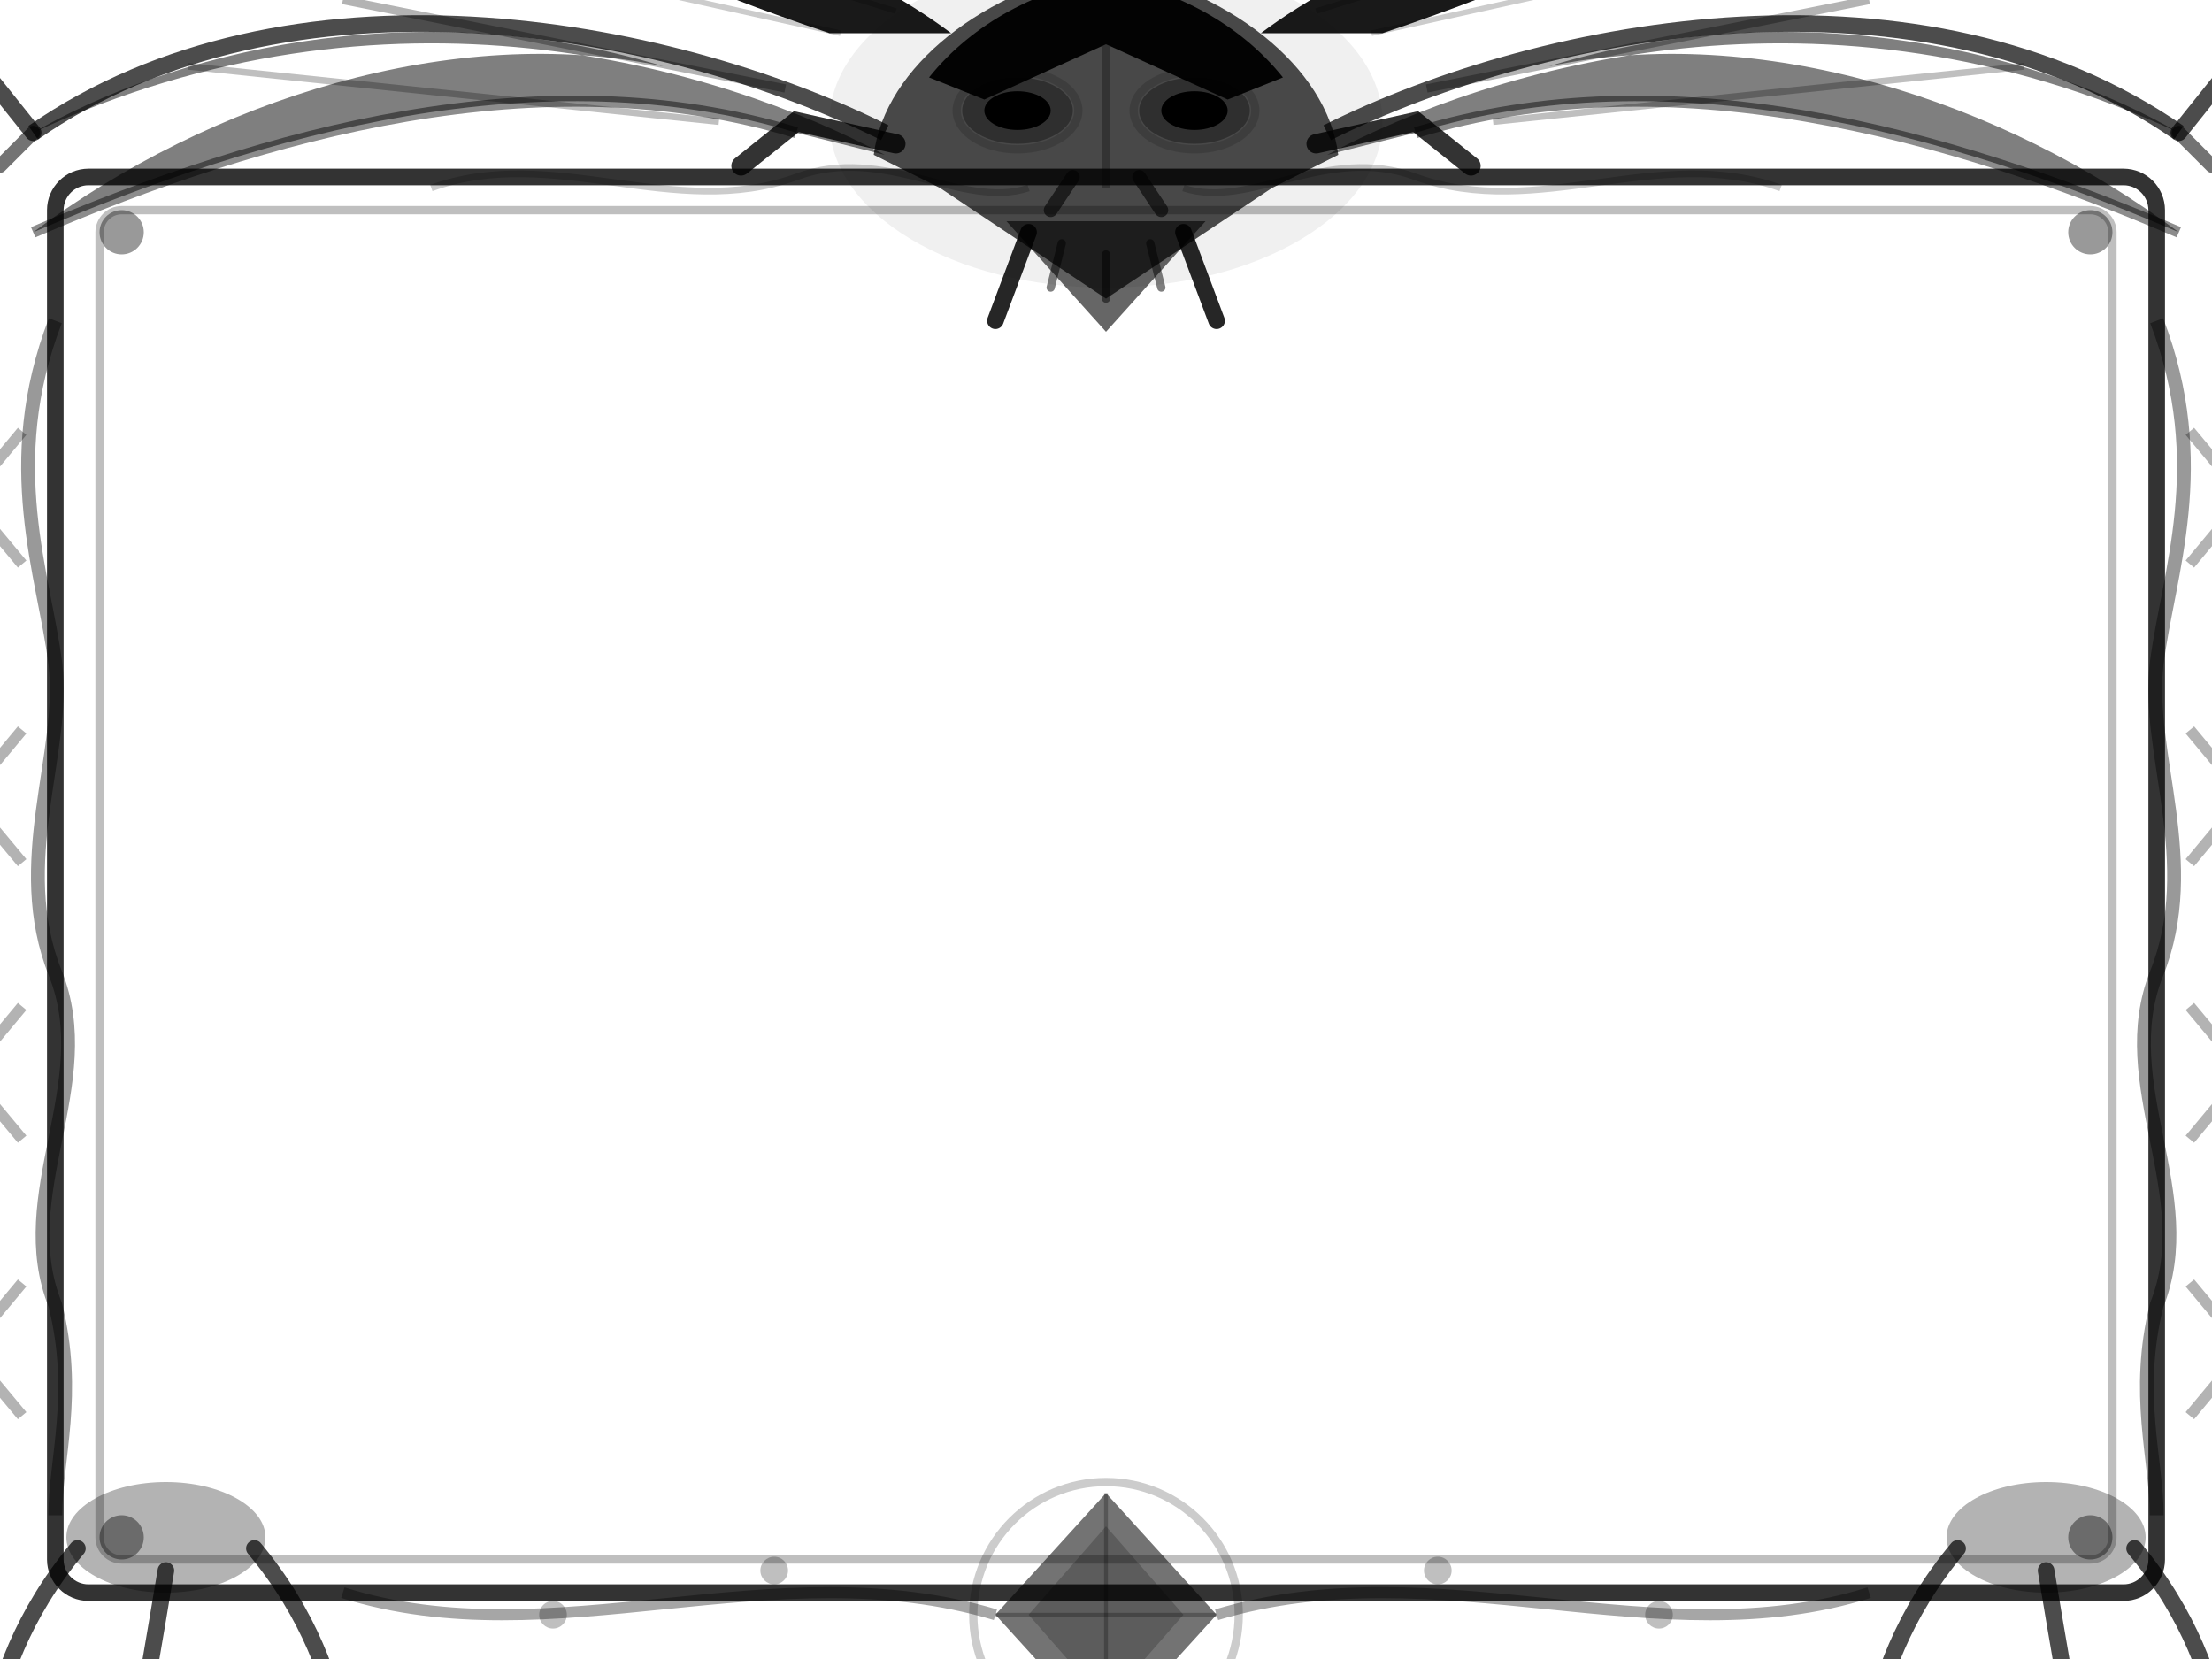
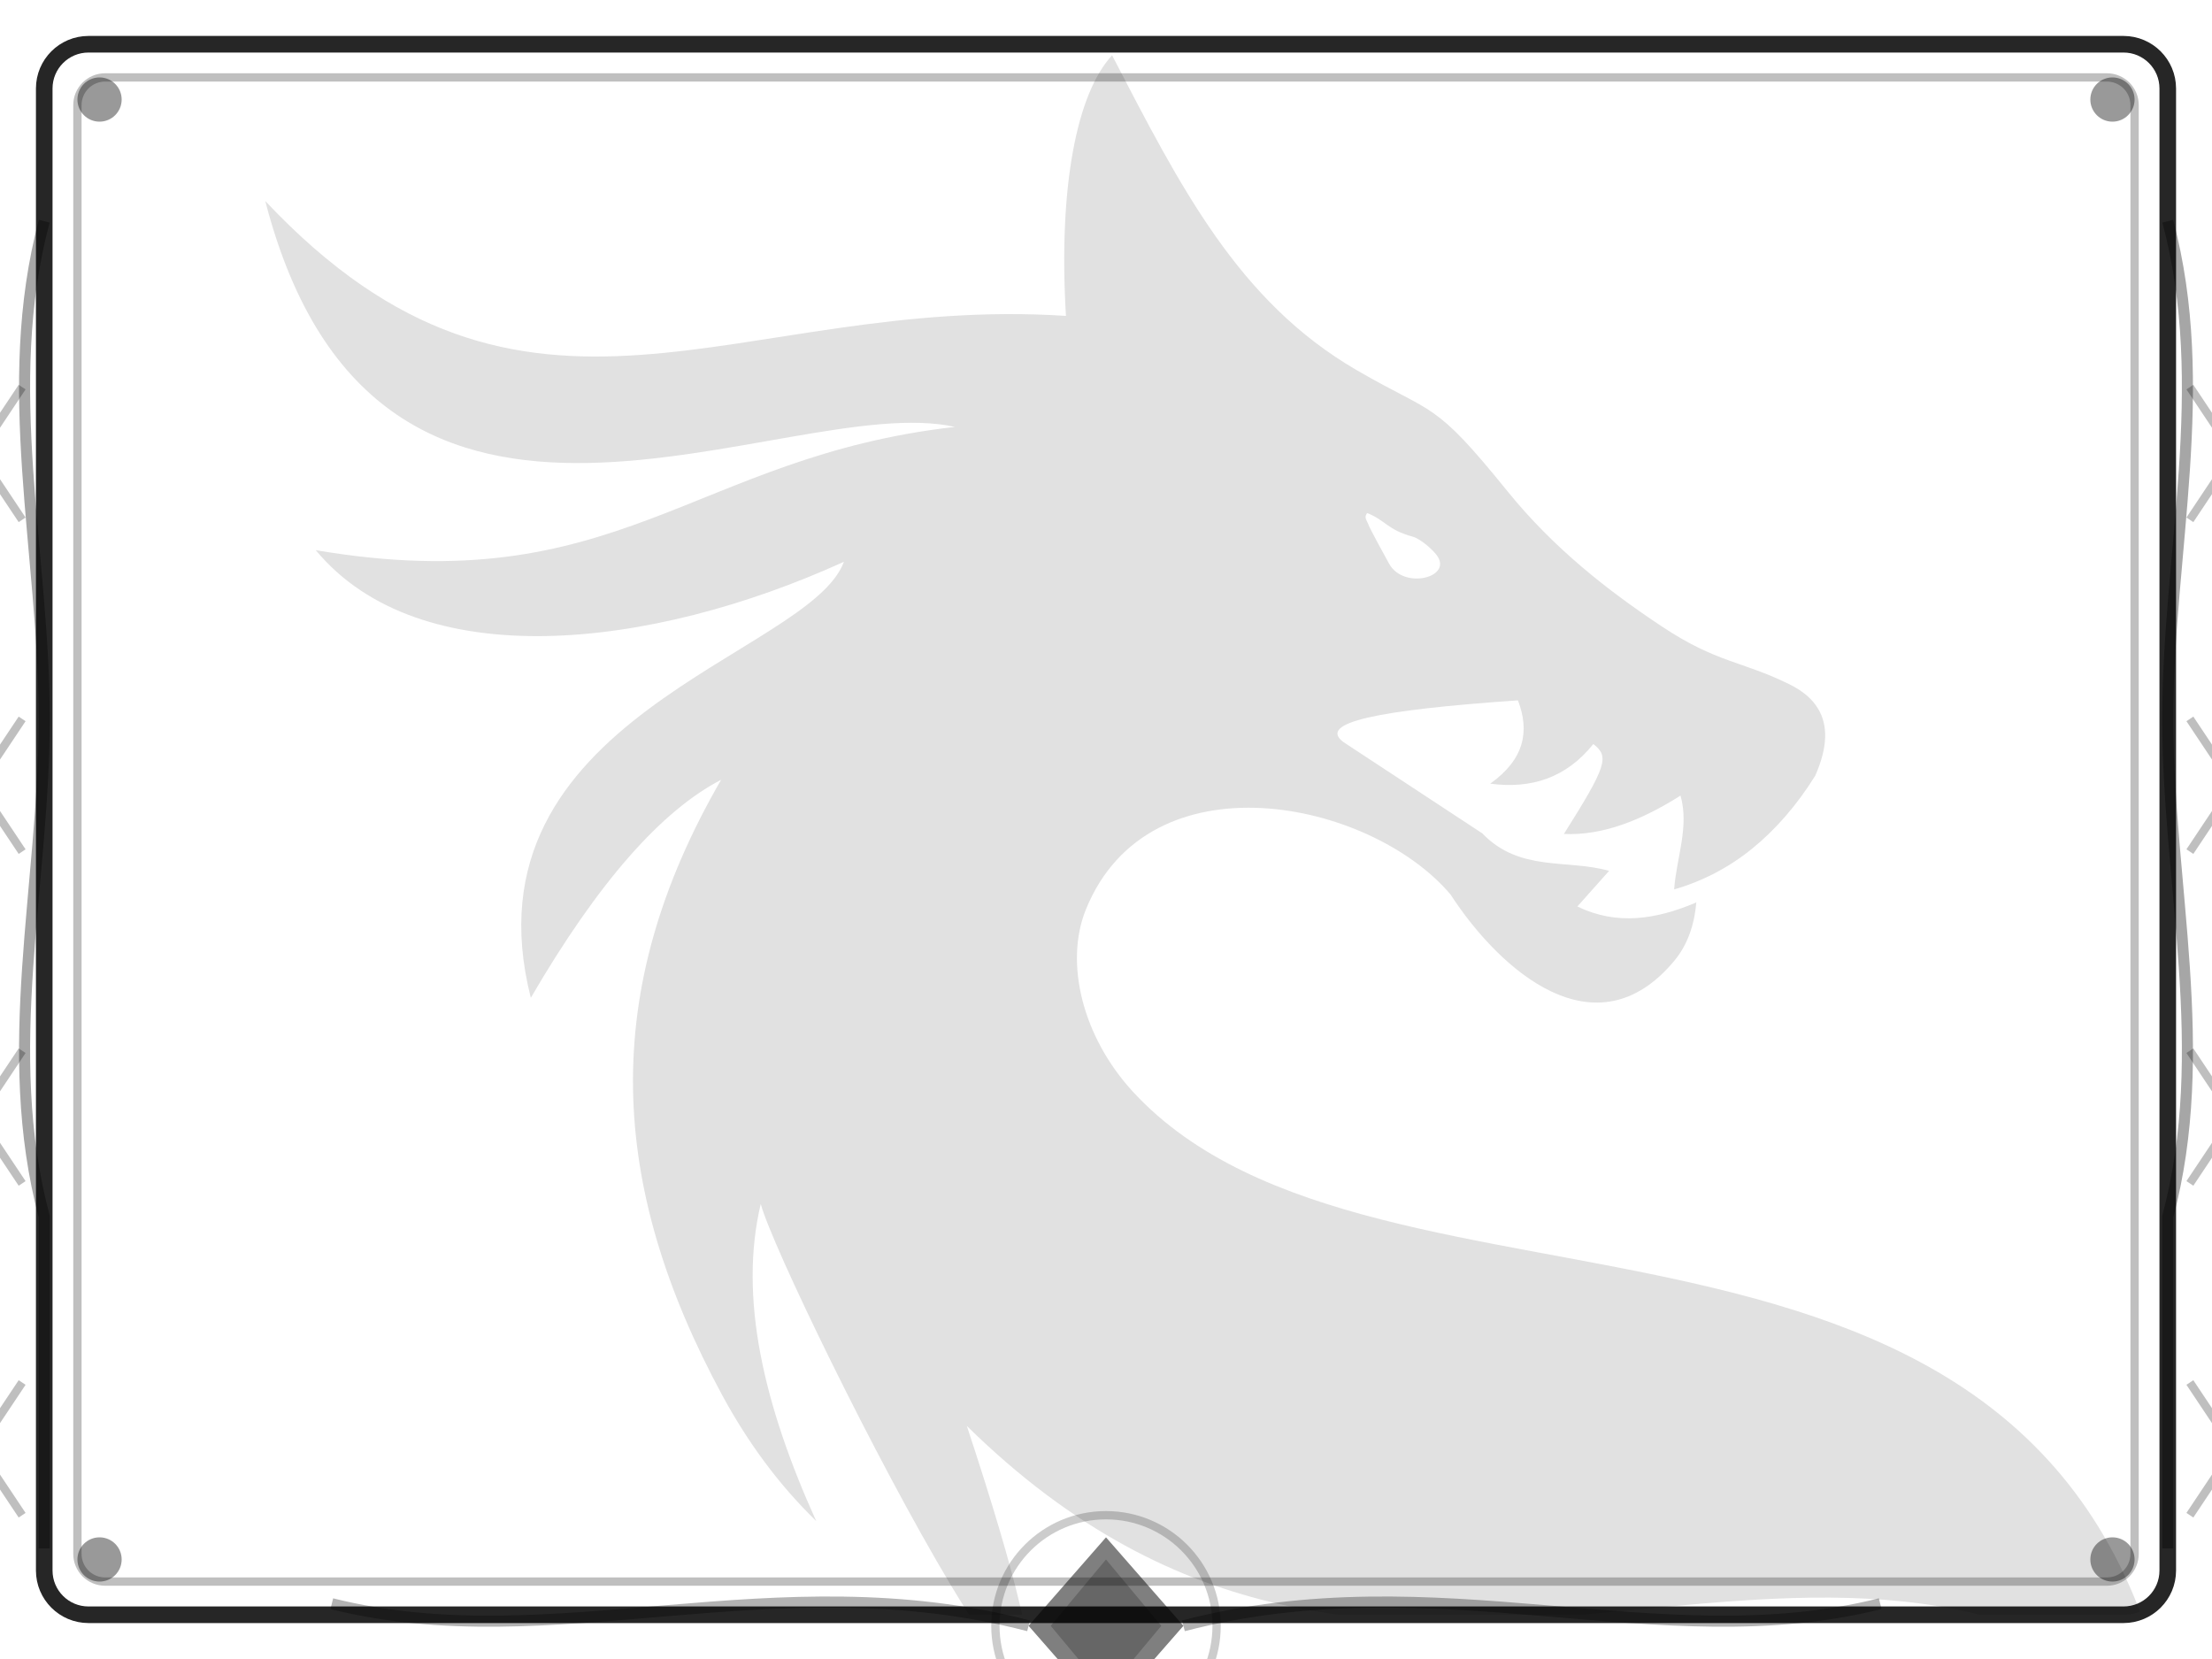
<svg xmlns="http://www.w3.org/2000/svg" viewBox="0 0 400 300" fill="none">
-   <rect x="10" y="32" width="380" height="256" rx="6" ry="6" stroke="currentColor" stroke-width="3" fill="none" opacity="0.8" />
-   <rect x="18" y="38" width="364" height="244" rx="4" ry="4" stroke="currentColor" stroke-width="1.5" fill="none" opacity="0.25" />
-   <ellipse cx="200" cy="22" rx="50" ry="30" fill="currentColor" opacity="0.06" />
-   <path d="M200 -6 C222 -2, 240 12, 242 28 L230 34 L218 42 L200 54 L182 42 L170 34 L158 28 C160 12, 178 -2, 200 -6 Z" fill="currentColor" opacity="0.7" />
-   <path d="M200 -4 C212 -2, 224 4, 232 14 L222 18 L200 8 L178 18 L168 14 C176 4, 188 -2, 200 -4 Z" fill="currentColor" opacity="0.95" />
-   <ellipse cx="184" cy="20" rx="10" ry="6" fill="currentColor" opacity="0.35" />
-   <ellipse cx="216" cy="20" rx="10" ry="6" fill="currentColor" opacity="0.35" />
-   <ellipse cx="184" cy="20" rx="6" ry="3.5" fill="currentColor" opacity="1" />
-   <ellipse cx="216" cy="20" rx="6" ry="3.5" fill="currentColor" opacity="1" />
-   <ellipse cx="184" cy="20" rx="11" ry="7" stroke="currentColor" stroke-width="1.5" fill="none" opacity="0.15" />
-   <ellipse cx="216" cy="20" rx="11" ry="7" stroke="currentColor" stroke-width="1.5" fill="none" opacity="0.15" />
-   <path d="M162 26 L144 22 L134 30" stroke="currentColor" stroke-width="3.5" fill="none" stroke-linecap="round" opacity="0.8" />
-   <path d="M238 26 L256 22 L266 30" stroke="currentColor" stroke-width="3.5" fill="none" stroke-linecap="round" opacity="0.8" />
-   <path d="M172 6 C156 -6, 126 -20, 88 -20 C104 -12, 126 -2, 150 6 Z" fill="currentColor" opacity="0.9" />
-   <path d="M88 -20 C70 -22, 52 -16, 38 -6" stroke="currentColor" stroke-width="4" fill="none" stroke-linecap="round" opacity="0.75" />
-   <path d="M162 2 L130 -8 M152 6 L116 -2" stroke="currentColor" stroke-width="1" opacity="0.2" />
-   <path d="M228 6 C244 -6, 274 -20, 312 -20 C296 -12, 274 -2, 250 6 Z" fill="currentColor" opacity="0.9" />
-   <path d="M312 -20 C330 -22, 348 -16, 362 -6" stroke="currentColor" stroke-width="4" fill="none" stroke-linecap="round" opacity="0.75" />
-   <path d="M238 2 L270 -8 M248 6 L284 -2" stroke="currentColor" stroke-width="1" opacity="0.2" />
-   <path d="M188 -2 L184 -20" stroke="currentColor" stroke-width="2.5" stroke-linecap="round" opacity="0.8" />
-   <path d="M200 -6 L200 -26" stroke="currentColor" stroke-width="3" stroke-linecap="round" opacity="0.9" />
-   <path d="M212 -2 L216 -20" stroke="currentColor" stroke-width="2.5" stroke-linecap="round" opacity="0.8" />
-   <path d="M200 8 L200 34" stroke="currentColor" stroke-width="1.5" opacity="0.3" />
-   <path d="M194 32 L190 38" stroke="currentColor" stroke-width="2.5" stroke-linecap="round" opacity="0.6" />
-   <path d="M206 32 L210 38" stroke="currentColor" stroke-width="2.5" stroke-linecap="round" opacity="0.6" />
-   <path d="M182 40 L200 60 L218 40" fill="currentColor" opacity="0.6" />
-   <path d="M186 42 L180 58" stroke="currentColor" stroke-width="3" stroke-linecap="round" opacity="0.85" />
-   <path d="M214 42 L220 58" stroke="currentColor" stroke-width="3" stroke-linecap="round" opacity="0.85" />
-   <path d="M192 44 L190 52 M200 46 L200 54 M208 44 L210 52" stroke="currentColor" stroke-width="1.5" stroke-linecap="round" opacity="0.5" />
-   <path d="M160 28 C130 12, 70 -6, 6 24 C30 10, 74 -2, 120 12 C82 4, 38 18, 6 42 C48 24, 98 10, 144 24 Z" fill="currentColor" opacity="0.5" />
-   <path d="M160 24 C120 4, 52 -8, 6 24" stroke="currentColor" stroke-width="3" fill="none" opacity="0.7" />
-   <path d="M6 42 C48 24, 98 10, 144 24" stroke="currentColor" stroke-width="2" fill="none" opacity="0.45" />
-   <path d="M142 16 L62 0" stroke="currentColor" stroke-width="1.5" fill="none" opacity="0.3" />
-   <path d="M130 22 L34 12" stroke="currentColor" stroke-width="1.2" fill="none" opacity="0.25" />
-   <path d="M6 24 L-2 14" stroke="currentColor" stroke-width="3" stroke-linecap="round" opacity="0.7" />
-   <path d="M6 24 L0 30" stroke="currentColor" stroke-width="2.5" stroke-linecap="round" opacity="0.55" />
-   <path d="M240 28 C270 12, 330 -6, 394 24 C370 10, 326 -2, 280 12 C318 4, 362 18, 394 42 C352 24, 302 10, 256 24 Z" fill="currentColor" opacity="0.5" />
-   <path d="M240 24 C280 4, 348 -8, 394 24" stroke="currentColor" stroke-width="3" fill="none" opacity="0.7" />
-   <path d="M394 42 C352 24, 302 10, 256 24" stroke="currentColor" stroke-width="2" fill="none" opacity="0.45" />
-   <path d="M258 16 L338 0" stroke="currentColor" stroke-width="1.5" fill="none" opacity="0.3" />
-   <path d="M270 22 L366 12" stroke="currentColor" stroke-width="1.2" fill="none" opacity="0.25" />
-   <path d="M394 24 L402 14" stroke="currentColor" stroke-width="3" stroke-linecap="round" opacity="0.7" />
-   <path d="M394 24 L400 30" stroke="currentColor" stroke-width="2.5" stroke-linecap="round" opacity="0.55" />
-   <path d="M10 58 C0 84, 8 104, 10 120 C12 136, 2 156, 10 176 C18 196, 2 216, 10 236 C14 252, 10 264, 10 274" stroke="currentColor" stroke-width="2.5" fill="none" opacity="0.4" />
-   <path d="M4 78 L-6 90 L4 102" stroke="currentColor" stroke-width="2" fill="none" opacity="0.3" />
-   <path d="M4 132 L-6 144 L4 156" stroke="currentColor" stroke-width="2" fill="none" opacity="0.3" />
-   <path d="M4 182 L-6 194 L4 206" stroke="currentColor" stroke-width="2" fill="none" opacity="0.3" />
-   <path d="M4 232 L-6 244 L4 256" stroke="currentColor" stroke-width="2" fill="none" opacity="0.3" />
-   <path d="M390 58 C400 84, 392 104, 390 120 C388 136, 398 156, 390 176 C382 196, 398 216, 390 236 C386 252, 390 264, 390 274" stroke="currentColor" stroke-width="2.5" fill="none" opacity="0.4" />
-   <path d="M396 78 L406 90 L396 102" stroke="currentColor" stroke-width="2" fill="none" opacity="0.3" />
-   <path d="M396 132 L406 144 L396 156" stroke="currentColor" stroke-width="2" fill="none" opacity="0.3" />
-   <path d="M396 182 L406 194 L396 206" stroke="currentColor" stroke-width="2" fill="none" opacity="0.3" />
-   <path d="M396 232 L406 244 L396 256" stroke="currentColor" stroke-width="2" fill="none" opacity="0.3" />
-   <g transform="translate(10, 286)">
-     <ellipse cx="20" cy="-8" rx="18" ry="10" fill="currentColor" opacity="0.3" />
-     <path d="M4 -6 C-6 6, -10 18, -12 28" stroke="currentColor" stroke-width="3" stroke-linecap="round" fill="none" opacity="0.7" />
-     <path d="M20 -2 C18 10, 16 22, 14 32" stroke="currentColor" stroke-width="3" stroke-linecap="round" fill="none" opacity="0.7" />
-     <path d="M36 -6 C46 6, 50 18, 52 28" stroke="currentColor" stroke-width="3" stroke-linecap="round" fill="none" opacity="0.7" />
-     <circle cx="-12" cy="28" r="2.5" fill="currentColor" opacity="0.6" />
-     <circle cx="14" cy="32" r="2.5" fill="currentColor" opacity="0.6" />
-     <circle cx="52" cy="28" r="2.5" fill="currentColor" opacity="0.6" />
+   <rect x="8" y="8" width="384" height="284" rx="8" ry="8" stroke="currentColor" stroke-width="3" fill="none" opacity="0.85" />
+   <rect x="14" y="14" width="372" height="272" rx="5" ry="5" stroke="currentColor" stroke-width="1.5" fill="none" opacity="0.25" />
+   <defs>
+     <clipPath id="dragonFrameClip">
+       <rect x="8" y="8" width="384" height="284" rx="8" ry="8" />
+     </clipPath>
+   </defs>
+   <g clip-path="url(#dragonFrameClip)">
+     <g transform="translate(220, 10) scale(-2.8, 2.8) translate(-61.44, 0)" opacity="0.12">
+       <path d="M52.4,20.33C60.04,15.89,63.76,8.53,68.19,0c2.26,2.44,3.48,8.44,2.98,16.83c21.29-1.39,34.78,10.58,51.71-7.42C115.6,37.52,89.32,21.55,78.34,24c16.95,1.92,21.76,11.28,41.28,7.96c-6.72,8.09-21.59,6.45-34.11,0.75c2.21,6.08,24.83,10.01,20.22,28.16c-4.36-7.49-8.45-12.09-12.29-14.08c7.91,13.68,7.29,26.15-0.09,39.78c-1.63,3-3.62,5.73-6.05,8.09c3.38-7.47,5.02-14.43,3.58-20.48c-1.37,5.2-26.98,55.76-13.31,14.34C50.27,115.34,23.7,88.04,0,106.68c7.91-37.07,50.98-22.56,66.84-39.74c3.26-3.54,4.44-8.33,3.04-11.78c-4.08-10.04-18.37-7.09-23.55-0.96c-3.19,4.91-9.37,10.37-14.44,4.29c-0.83-0.99-1.3-2.26-1.43-3.78c2.56,1.09,5.12,1.51,7.68,0.26l-2.05-2.3c2.73-0.77,5.78,0.09,8.19-2.42l8.96-5.89c1.71-1.26-2.13-2.07-11.26-2.7c-0.77,1.99-0.42,3.81,1.79,5.38c-2.62,0.35-4.89-0.35-6.66-2.56c-1.04,0.81-0.89,1.38,1.9,5.81c-2.51,0.11-5.02-0.89-7.53-2.48c-0.58,2.02,0.27,4.04,0.41,6.06c-1.83-0.53-3.51-1.4-5.02-2.62c-1.52-1.23-2.89-2.8-4.09-4.72c-0.83-1.88-0.82-3.29-0.18-4.34c0.39-0.65,1.02-1.16,1.85-1.57c3.1-1.53,4.66-1.35,8.29-3.77c3.43-2.28,6.93-5.01,9.91-8.69C47.47,22.2,47.34,23.27,52.4,20.33L52.4,20.33z M51.69,29.57c-1.19,0.49-1.28,1.07-2.92,1.52c-0.49,0.13-1.35,0.87-1.62,1.3c-0.84,1.37,2.22,2.1,3.14,0.46c0.23-0.4,1.26-2.3,1.34-2.53c0.08-0.24,0.29-0.43,0.13-0.7C51.74,29.62,51.73,29.56,51.69,29.57L51.69,29.57z" fill="currentColor" fill-rule="evenodd" />
+     </g>
  </g>
-   <g transform="translate(390, 286) scale(-1,1)">
-     <ellipse cx="20" cy="-8" rx="18" ry="10" fill="currentColor" opacity="0.3" />
-     <path d="M4 -6 C-6 6, -10 18, -12 28" stroke="currentColor" stroke-width="3" stroke-linecap="round" fill="none" opacity="0.7" />
-     <path d="M20 -2 C18 10, 16 22, 14 32" stroke="currentColor" stroke-width="3" stroke-linecap="round" fill="none" opacity="0.7" />
-     <path d="M36 -6 C46 6, 50 18, 52 28" stroke="currentColor" stroke-width="3" stroke-linecap="round" fill="none" opacity="0.7" />
-     <circle cx="-12" cy="28" r="2.5" fill="currentColor" opacity="0.6" />
-     <circle cx="14" cy="32" r="2.5" fill="currentColor" opacity="0.6" />
-     <circle cx="52" cy="28" r="2.5" fill="currentColor" opacity="0.6" />
-   </g>
-   <circle cx="200" cy="292" r="24" stroke="currentColor" stroke-width="1.5" fill="none" opacity="0.2" />
-   <path d="M200 270 L220 292 L200 314 L180 292 Z" fill="currentColor" opacity="0.55" />
-   <path d="M200 276 L214 292 L200 308 L186 292 Z" fill="currentColor" opacity="0.2" />
-   <path d="M200 270 L200 314" stroke="currentColor" stroke-width="0.7" opacity="0.25" />
-   <path d="M180 292 L220 292" stroke="currentColor" stroke-width="0.7" opacity="0.25" />
-   <path d="M62 288 C100 300, 140 280, 180 292" stroke="currentColor" stroke-width="2" fill="none" opacity="0.35" />
-   <path d="M220 292 C260 280, 300 300, 338 288" stroke="currentColor" stroke-width="2" fill="none" opacity="0.35" />
-   <circle cx="100" cy="292" r="2.5" fill="currentColor" opacity="0.25" />
-   <circle cx="140" cy="284" r="2.5" fill="currentColor" opacity="0.25" />
-   <circle cx="260" cy="284" r="2.5" fill="currentColor" opacity="0.25" />
-   <circle cx="300" cy="292" r="2.5" fill="currentColor" opacity="0.25" />
-   <path d="M78 34 C100 26, 122 40, 144 32 C160 26, 174 38, 186 34" stroke="currentColor" stroke-width="1.2" fill="none" opacity="0.2" />
-   <path d="M214 34 C226 38, 240 26, 256 32 C278 40, 300 26, 322 34" stroke="currentColor" stroke-width="1.2" fill="none" opacity="0.2" />
-   <circle cx="22" cy="42" r="4" fill="currentColor" opacity="0.4" />
-   <circle cx="378" cy="42" r="4" fill="currentColor" opacity="0.4" />
-   <circle cx="22" cy="278" r="4" fill="currentColor" opacity="0.4" />
-   <circle cx="378" cy="278" r="4" fill="currentColor" opacity="0.4" />
+   <path d="M8 40 C0 70, 8 100, 8 130 C8 160, 0 190, 8 220 C8 250, 8 270, 8 280" stroke="currentColor" stroke-width="2" fill="none" opacity="0.35" />
+   <path d="M4 70 L-4 82 L4 94" stroke="currentColor" stroke-width="1.5" fill="none" opacity="0.25" />
+   <path d="M4 130 L-4 142 L4 154" stroke="currentColor" stroke-width="1.5" fill="none" opacity="0.25" />
+   <path d="M4 190 L-4 202 L4 214" stroke="currentColor" stroke-width="1.5" fill="none" opacity="0.25" />
+   <path d="M4 250 L-4 262 L4 274" stroke="currentColor" stroke-width="1.5" fill="none" opacity="0.25" />
+   <path d="M392 40 C400 70, 392 100, 392 130 C392 160, 400 190, 392 220 C392 250, 392 270, 392 280" stroke="currentColor" stroke-width="2" fill="none" opacity="0.35" />
+   <path d="M396 70 L404 82 L396 94" stroke="currentColor" stroke-width="1.5" fill="none" opacity="0.25" />
+   <path d="M396 130 L404 142 L396 154" stroke="currentColor" stroke-width="1.5" fill="none" opacity="0.25" />
+   <path d="M396 190 L404 202 L396 214" stroke="currentColor" stroke-width="1.5" fill="none" opacity="0.25" />
+   <path d="M396 250 L404 262 L396 274" stroke="currentColor" stroke-width="1.5" fill="none" opacity="0.25" />
+   <path d="M200 278 L214 294 L200 310 L186 294 Z" fill="currentColor" opacity="0.5" />
+   <path d="M200 282 L210 294 L200 306 L190 294 Z" fill="currentColor" opacity="0.2" />
+   <circle cx="200" cy="294" r="20" stroke="currentColor" stroke-width="1.5" fill="none" opacity="0.2" />
+   <path d="M60 290 C100 300, 140 282, 186 294" stroke="currentColor" stroke-width="2" fill="none" opacity="0.3" />
+   <path d="M214 294 C260 282, 300 300, 340 290" stroke="currentColor" stroke-width="2" fill="none" opacity="0.3" />
+   <circle cx="18" cy="18" r="4" fill="currentColor" opacity="0.4" />
+   <circle cx="382" cy="18" r="4" fill="currentColor" opacity="0.4" />
+   <circle cx="18" cy="282" r="4" fill="currentColor" opacity="0.4" />
+   <circle cx="382" cy="282" r="4" fill="currentColor" opacity="0.4" />
</svg>
